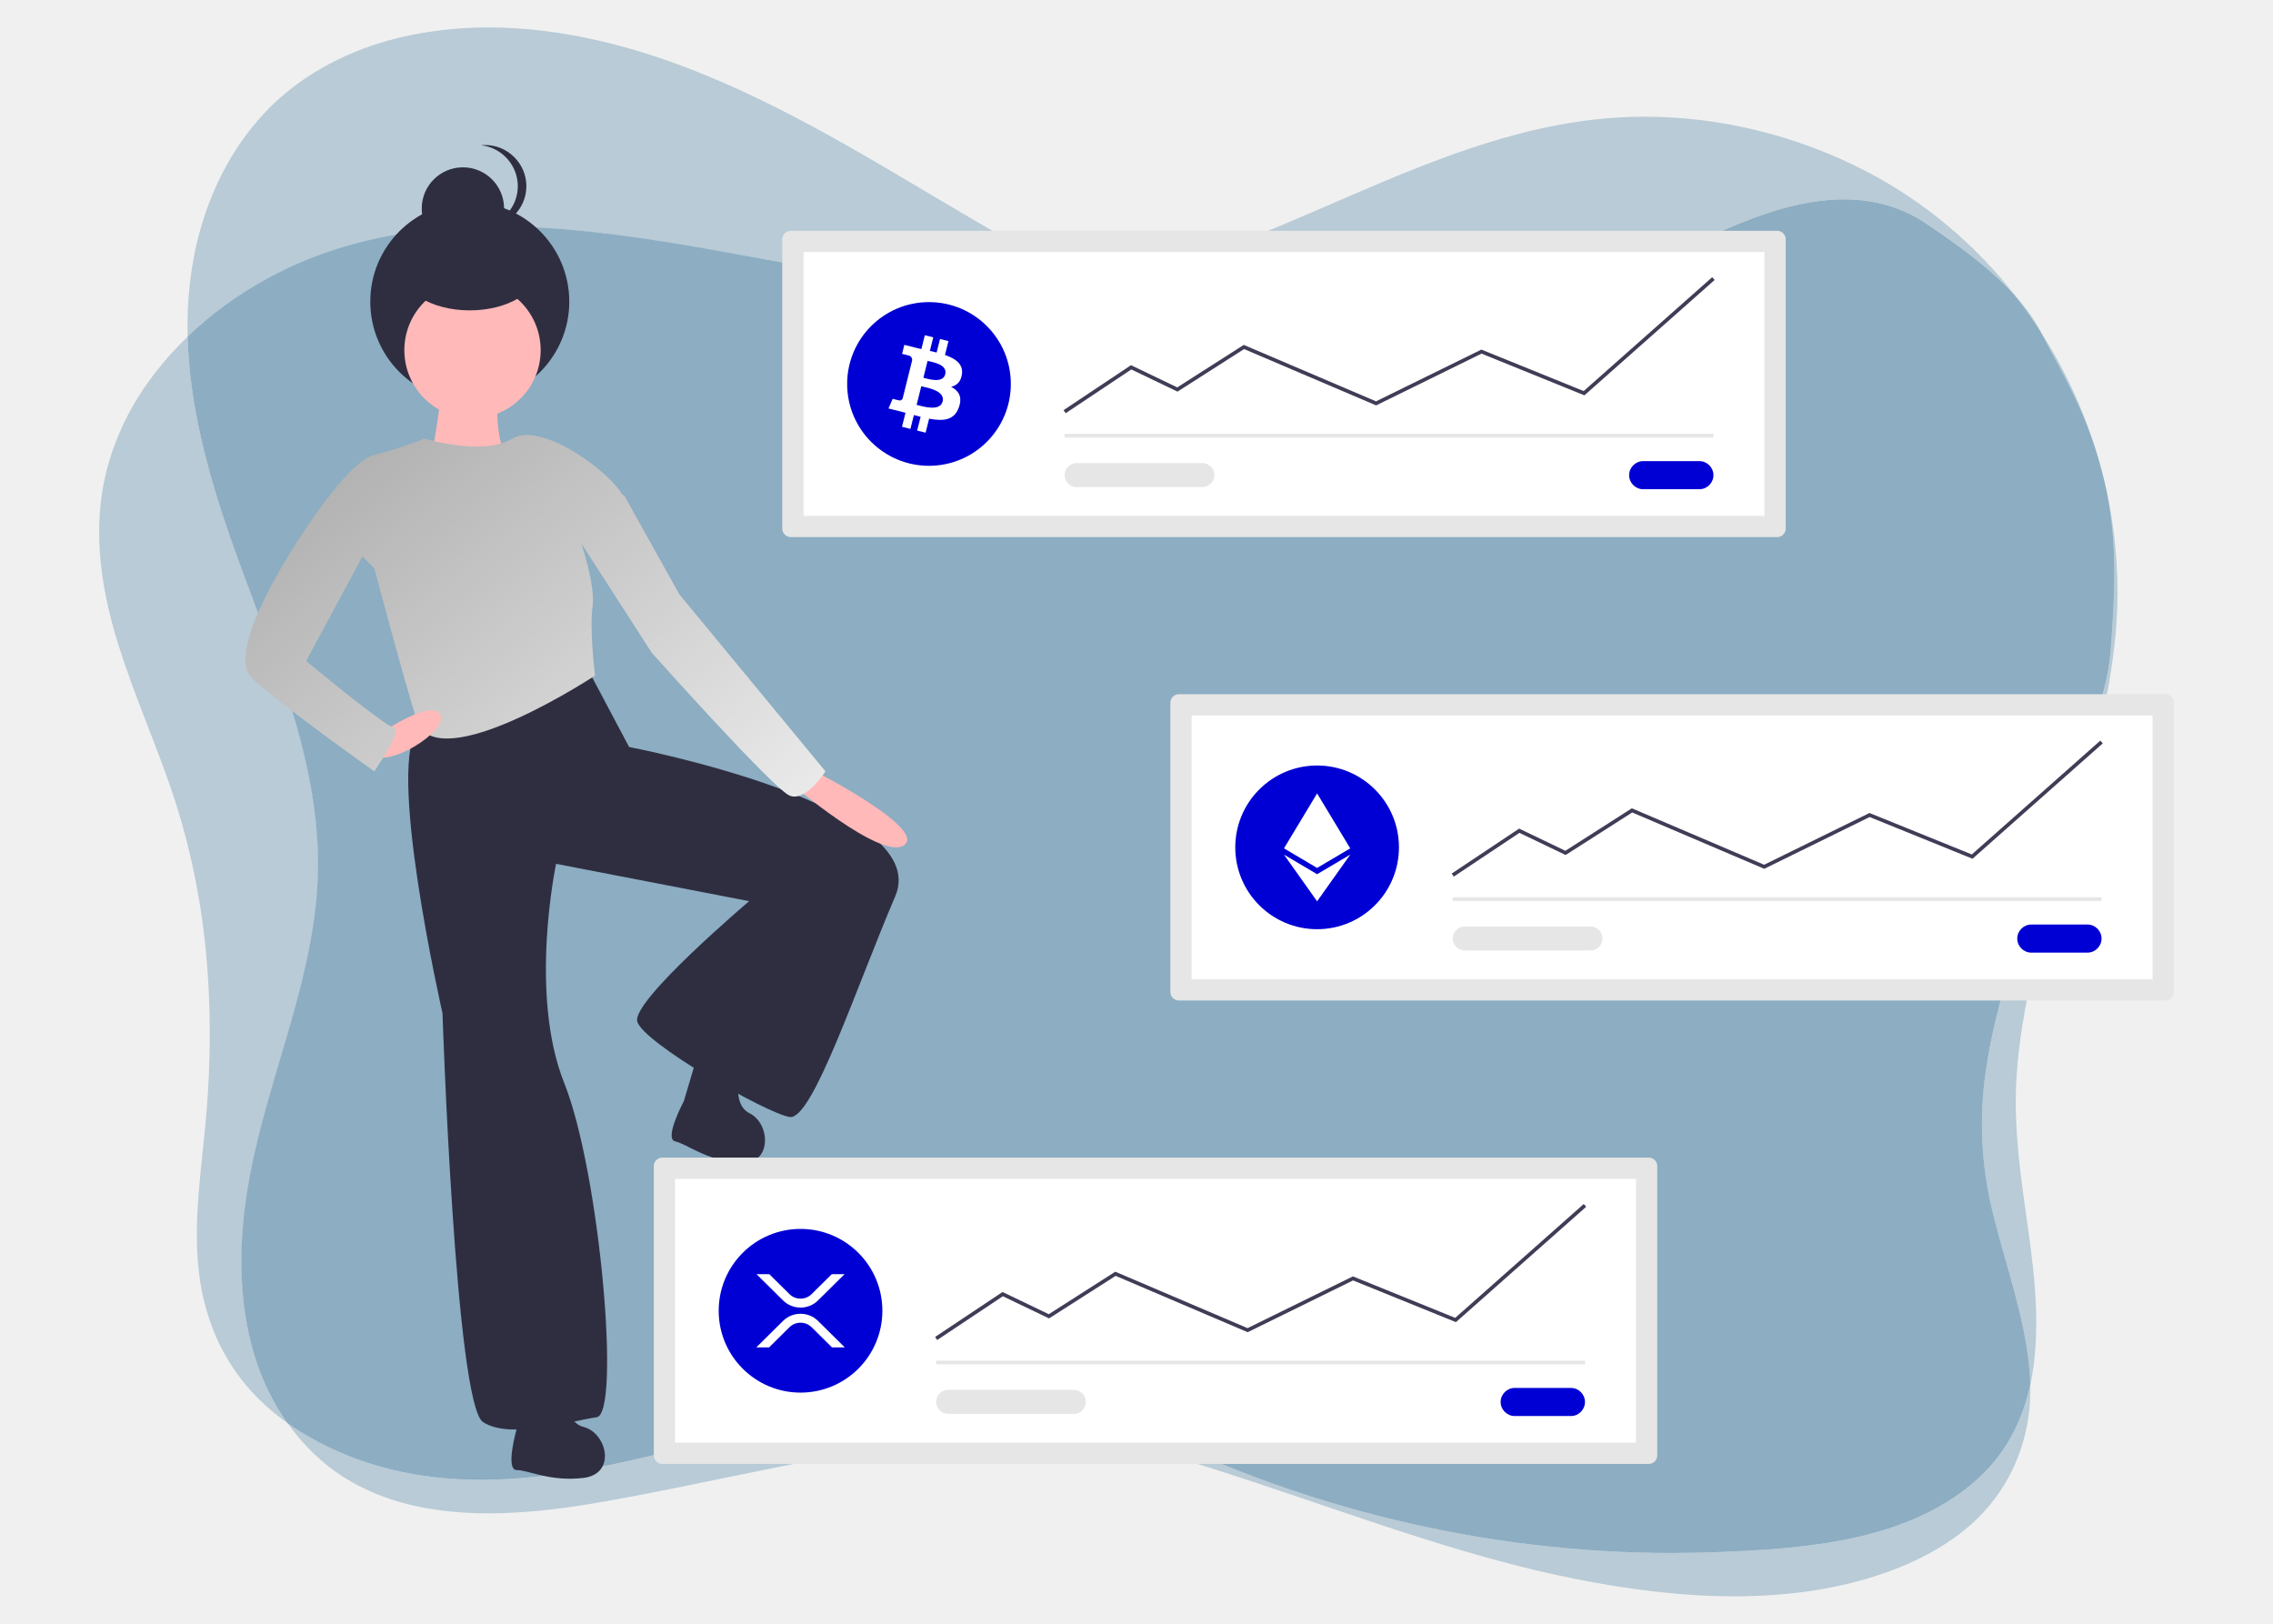
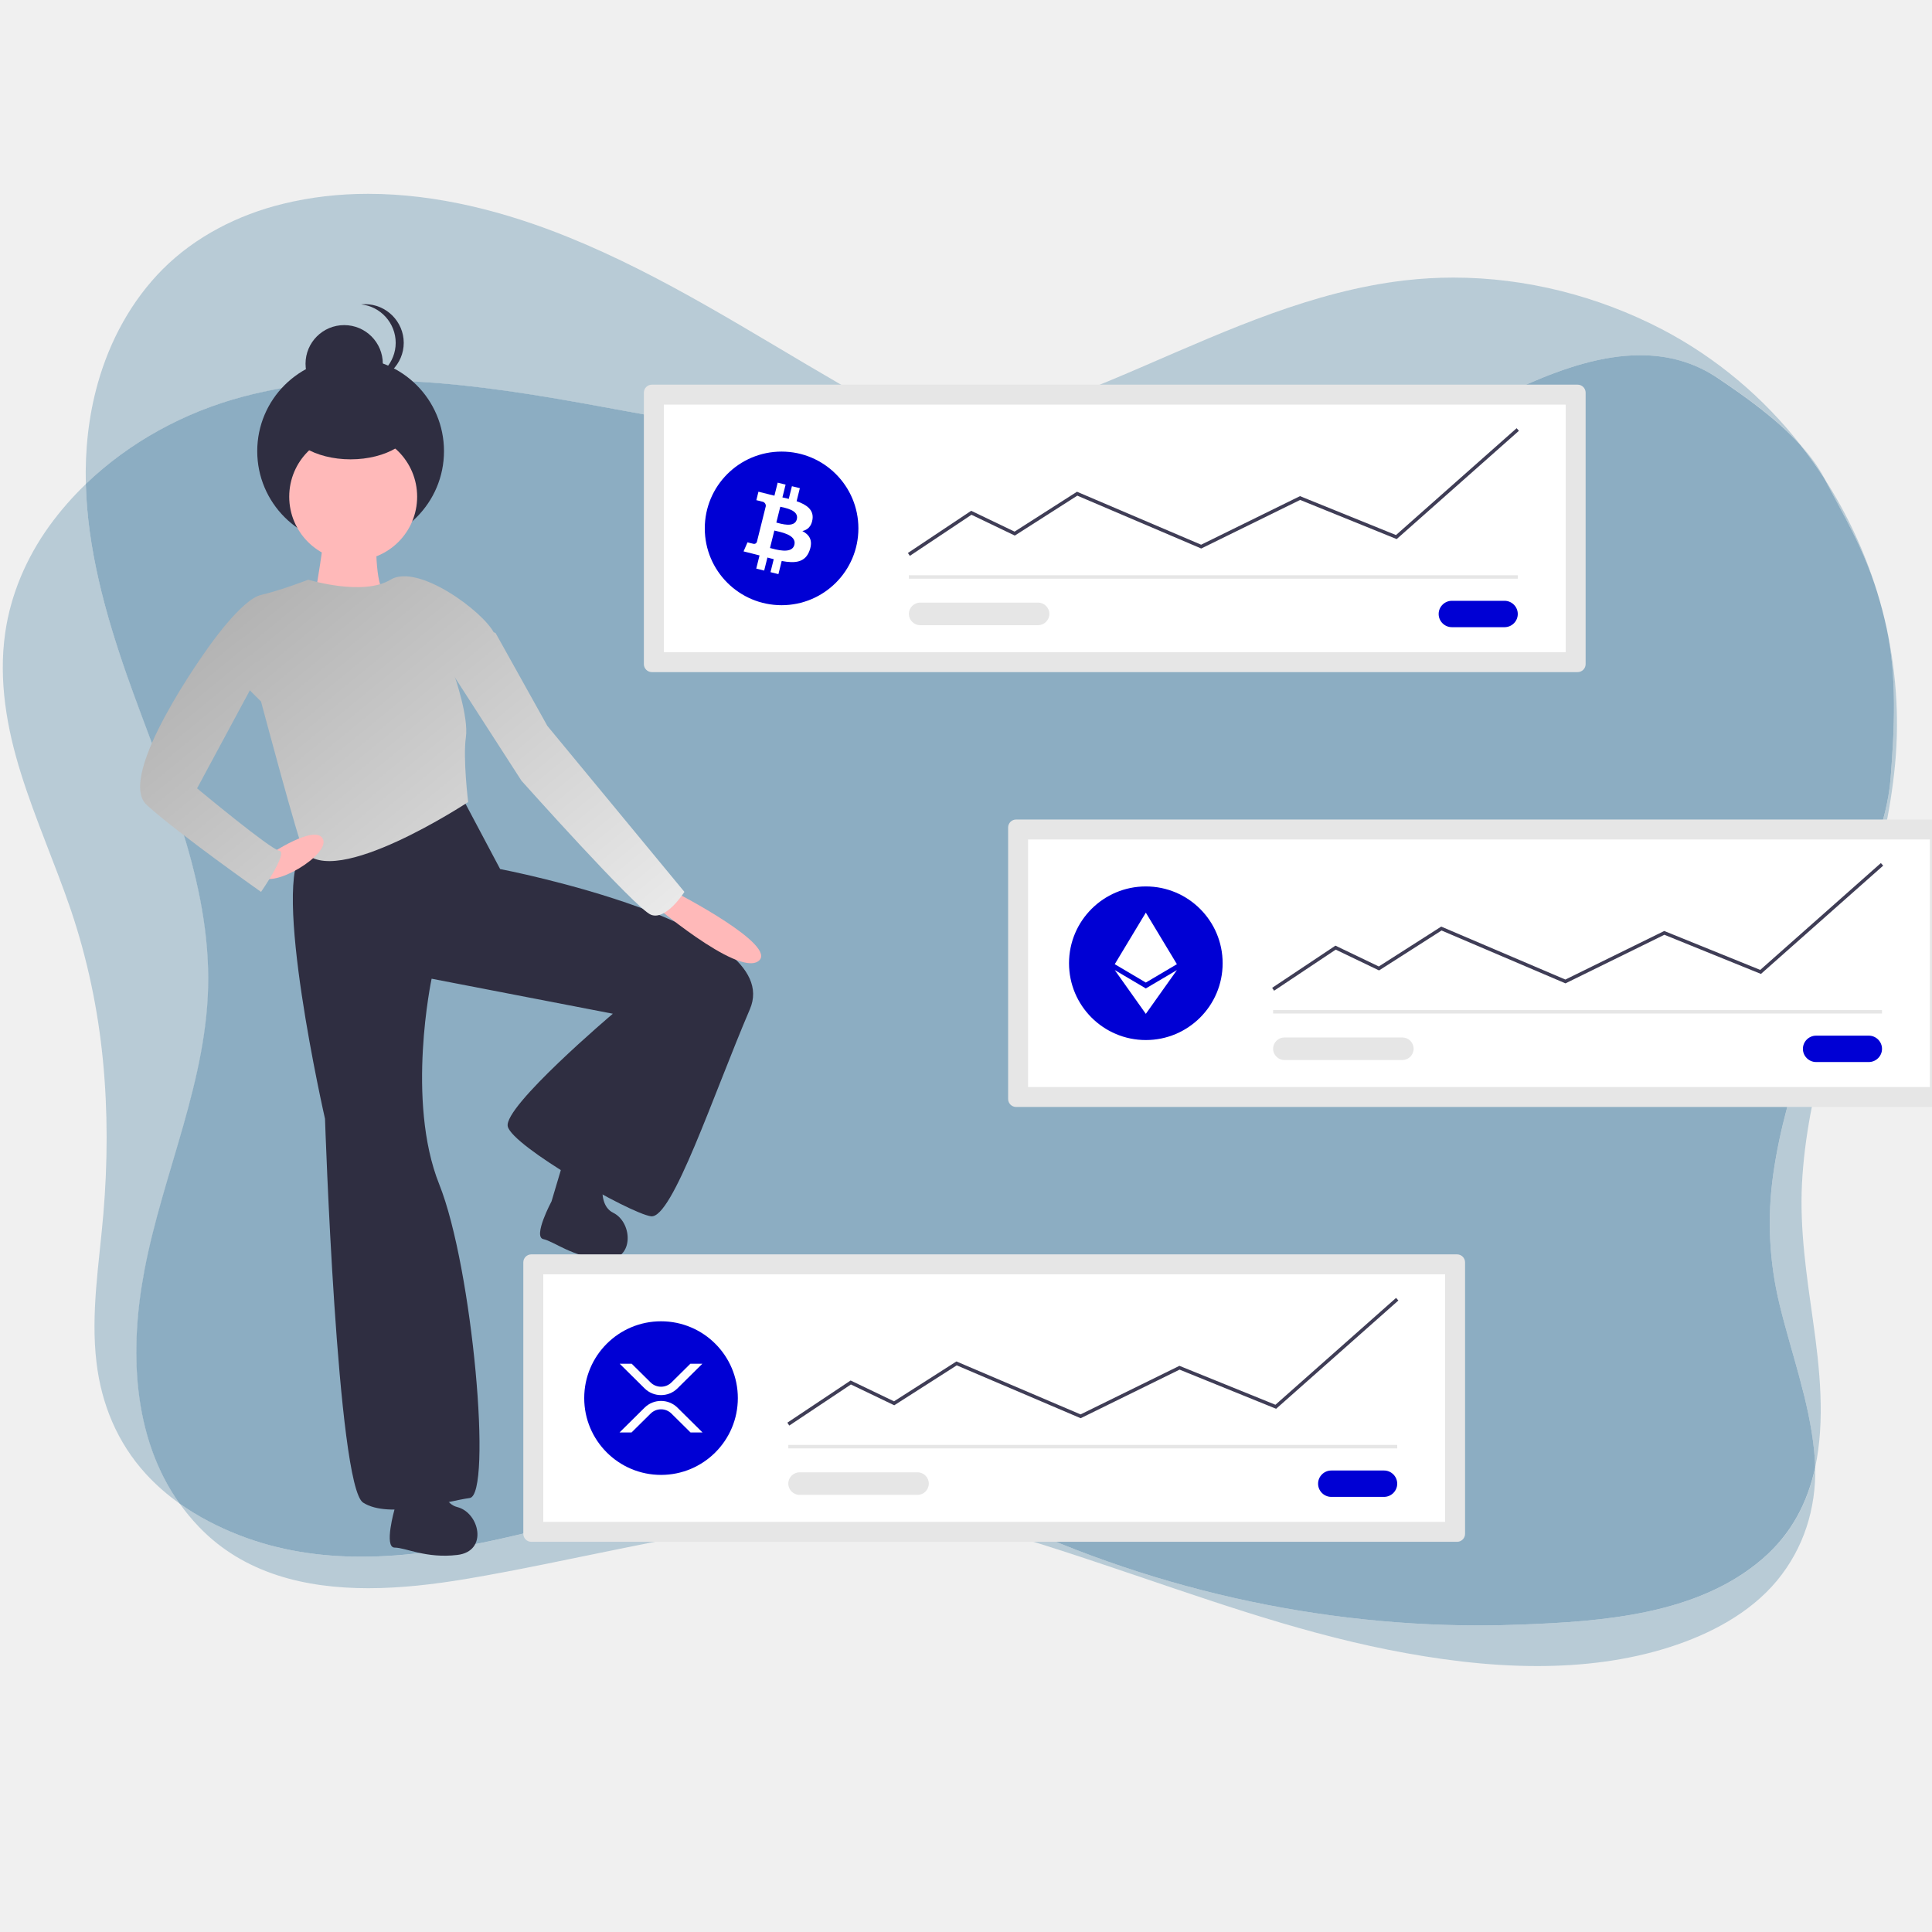
- <svg xmlns="http://www.w3.org/2000/svg" width="100%" height="100%" viewBox="0 0 1400 1000" version="1.1" xml:space="preserve" style="fill-rule:evenodd;clip-rule:evenodd;stroke-linejoin:round;stroke-miterlimit:2;">
-   <g transform="matrix(1.21849,0,0,1.21849,-170.302,-109.244)">
+ <svg xmlns="http://www.w3.org/2000/svg" width="100%" height="100%" viewBox="0 0 2000 2000" version="1.1" xml:space="preserve" style="fill-rule:evenodd;clip-rule:evenodd;stroke-linejoin:round;stroke-miterlimit:2;">
+   <g transform="matrix(1.92196,0,0,1.92196,-362.058,1.69466)">
    <g transform="matrix(0.558347,0,0,0.558347,137.454,13.5684)">
      <path d="M1911.3,580.8L1911.3,580.9C1921.2,627.6 1918.7,677.3 1915,724.9C1911.5,769.4 1890.9,812.1 1877.6,854.7C1851.6,938.3 1814.1,1019.8 1801.8,1106.8C1795.8,1149.1 1797.8,1191.2 1807.9,1232.8C1819.3,1279.6 1836.3,1325.2 1841.2,1373.4C1841.8,1378.9 1842.1,1384.3 1842.2,1389.8C1852,1344.4 1846.7,1294.2 1840.1,1247.9C1833.9,1204 1827.3,1160.4 1829.5,1116C1831.8,1071.1 1841.1,1027 1852.6,983.6C1875.8,896.1 1908.2,810.7 1918.4,720.3C1923.8,673.2 1921.1,626.1 1911.3,580.8M174,441.1C161.1,453.5 149.3,467 138.8,481.5C116.8,512 101.5,547.5 96.2,584.8C89.7,630.5 97.7,676.4 111.4,720.1C125.4,764.9 144.6,807.9 159.7,852.3C175.5,899.1 185.7,947.7 190.5,996.9C195.3,1046.2 195.1,1096 190.9,1145.4C186.9,1192.9 178.6,1240.8 184.3,1288.5C189.1,1328.7 204.4,1365.7 231.8,1395.8C241.7,1406.6 252.7,1416.2 264.6,1424.6C218.7,1360.1 216.3,1275.3 230.7,1200C248.7,1105.6 292.5,1015.1 292.3,917.8C292.1,815.5 247,719.8 213.5,624.6C192.6,565.4 175.7,503.4 174,441.1M1851.1,435.8C1869.8,471.9 1888.3,501.5 1902,545.3C1890.2,506.6 1873,469.7 1851.1,435.8M1493.3,241.9C1477.6,241.9 1462,242.8 1446.4,244.6C1358,254.9 1276.6,291.9 1195.8,326.8C1155.1,344.4 1114,361.5 1071.5,374.5C1045,382.6 1018.1,388.6 990.9,392.5C1049.9,421.2 1111.9,444 1177.5,452.7C1194.3,454.9 1211.2,456 1228,456C1260.2,456 1292.2,452.1 1323.6,444.6C1373.3,432.8 1420.5,413.8 1466.5,392.5C1526.4,364.7 1602,316.8 1673.5,316.8C1699.7,316.8 1725.4,323.3 1749.6,339.6C1776.1,357.5 1805.9,378.9 1828.2,403.4C1792.4,357.8 1747.2,319.3 1694.3,291.7C1632.5,259.6 1562.9,241.9 1493.3,241.9" style="fill:rgb(129,166,189);fill-opacity:0.5;fill-rule:nonzero;" />
      <path d="M1842.3,1389.7C1835.1,1423 1819.8,1453.7 1791,1478.3C1728.4,1531.9 1637,1538.3 1558.3,1541.3C1545,1541.8 1531.7,1542.1 1518.5,1542.1C1348.8,1542.1 1179.6,1501.2 1028.5,1424C1026.6,1427.1 1023.5,1429.4 1019.3,1429.4C1018.4,1429.4 1017.5,1429.3 1016.6,1429.1C968.1,1417.9 918.7,1411.8 868.9,1411C865.1,1410.9 861.2,1410.9 857.4,1410.9C810.5,1410.9 763.8,1415.6 717.8,1424.7C669,1434.4 621.1,1448.1 572.6,1458.9C528.9,1468.7 484.3,1475.8 439.9,1475.8C400.1,1475.8 360.5,1470 322.2,1455.1C301.9,1447.2 282.3,1437.1 264.5,1424.5C270.1,1432.4 276.3,1439.9 283.2,1447.1C326.6,1492.3 386,1506.2 446.6,1506.2C478.1,1506.2 510,1502.4 540.1,1497.4C592.5,1488.6 644.5,1477.1 696.6,1466.7C751.5,1455.7 806.4,1444.8 861.3,1433.8C861.5,1433.8 861.7,1433.7 861.9,1433.7C882.4,1429.6 903.2,1427.6 924,1427.6C948.3,1427.6 972.6,1430.4 996.3,1436C1051,1448.9 1104.7,1466.2 1157.6,1484C1247.6,1514.1 1337.1,1547 1430.6,1565.6C1476.8,1574.8 1525.6,1581.3 1574.1,1581.3C1617.6,1581.3 1660.8,1576.1 1701.6,1563.1C1740.7,1550.6 1779.2,1530.4 1805.3,1499C1831.5,1467.3 1843,1429.2 1842.3,1389.7M1902,545.3C1905.6,557 1908.7,568.8 1911.3,580.8C1908.5,567.8 1905.4,556.1 1902,545.3M1828.1,403.4C1836.3,413.8 1844,424.6 1851.2,435.7C1845.3,424.4 1837.3,413.6 1828.1,403.4M446.3,161.1C418.8,161.1 391.4,164.1 364.4,170.7C320.8,181.3 279.6,202.4 248.3,233.7C217.8,264.3 197.1,303 185.6,343.7C176.5,376 173.2,408.6 174,441.1C216.1,400.5 269.7,371.6 325.9,356.8C368.1,345.7 411.1,341.3 454.4,341.3C510.4,341.3 566.6,348.6 621.5,357.7C719.6,374 817.5,397.6 917.4,397.6C921.2,397.6 925,397.6 928.9,397.5C949.7,397.1 970.4,395.5 990.8,392.6C960,377.6 930,361.1 900.8,344.2C815,294.6 731.9,240.3 639.2,202.8C578.5,178.2 512.4,161.1 446.3,161.1" style="fill:rgb(129,166,189);fill-opacity:0.5;fill-rule:nonzero;" />
      <path d="M1673.4,316.8C1601.9,316.8 1526.3,364.8 1466.4,392.5C1420.5,413.8 1373.2,432.8 1323.5,444.6C1292.1,452 1260,456 1227.9,456C1211.1,456 1194.2,454.9 1177.4,452.7C1111.9,444.1 1049.8,421.2 990.8,392.5C970.4,395.4 949.7,397.1 928.9,397.4C925.1,397.5 921.2,397.5 917.4,397.5C817.5,397.5 719.6,374 621.5,357.6C566.6,348.5 510.3,341.2 454.4,341.2C411.2,341.2 368.1,345.5 325.9,356.7C269.6,371.5 216.1,400.5 174,441C175.6,503.3 192.6,565.4 213.3,624.5C246.7,719.7 291.9,815.4 292.1,917.7C292.3,1015 248.4,1105.4 230.5,1199.9C216.2,1275.2 218.5,1359.9 264.4,1424.5C282.2,1437.1 301.8,1447.2 322.1,1455.1C360.4,1470 400,1475.8 439.8,1475.8C484.2,1475.8 528.8,1468.6 572.5,1458.9C621,1448.1 668.9,1434.4 717.7,1424.7C763.7,1415.5 810.4,1410.9 857.3,1410.9C861.1,1410.9 865,1410.9 868.8,1411C918.6,1411.8 968,1417.9 1016.5,1429.1C1017.5,1429.3 1018.4,1429.4 1019.2,1429.4C1023.3,1429.4 1026.5,1427.1 1028.4,1424C1179.5,1501.2 1348.7,1542.1 1518.4,1542.1C1531.7,1542.1 1545,1541.8 1558.2,1541.3C1636.9,1538.3 1728.3,1531.9 1790.9,1478.3C1819.7,1453.7 1835,1423 1842.2,1389.7C1842.1,1384.3 1841.8,1378.8 1841.2,1373.3C1836.3,1325.2 1819.3,1279.6 1807.9,1232.7C1797.8,1191.1 1795.8,1149 1801.8,1106.7C1814.1,1019.7 1851.6,938.2 1877.6,854.6C1890.8,812 1911.5,769.2 1915,724.8C1918.7,677.2 1921.2,627.6 1911.3,580.8L1911.3,580.7C1908.7,568.7 1905.6,556.9 1902,545.2C1888.3,501.4 1869.8,471.8 1851.1,435.7C1843.9,424.6 1836.2,413.8 1828,403.4C1805.7,378.8 1775.9,357.5 1749.4,339.6C1725.4,323.2 1699.7,316.8 1673.4,316.8" style="fill:rgb(129,166,189);fill-opacity:0.9;fill-rule:nonzero;" />
    </g>
    <g>
      <g transform="matrix(1,0,0,1,151.232,50)">
        <path d="M200.719,407.361C182.673,422.126 212.203,551.729 212.203,551.729C212.203,551.729 218.765,749.414 232.71,758.437C246.654,767.46 277.825,757.617 290.129,755.976C302.433,754.336 291.769,632.115 273.723,587C255.677,541.885 269.622,476.264 269.622,476.264L367.234,495.13C367.234,495.13 308.175,545.166 310.636,555.83C313.096,566.493 376.257,602.585 387.741,604.226C399.225,605.866 421.372,538.604 441.059,492.669C460.745,446.734 306.534,417.204 306.534,417.204L285.207,377.011C285.207,377.011 218.765,392.596 200.719,407.361Z" style="fill:rgb(47,46,65);fill-rule:nonzero;" />
      </g>
      <g transform="matrix(1,0,0,1,151.232,50)">
        <path d="M249.71,761.841C249.71,761.841 243.758,782.674 249.71,782.674C255.662,782.674 266.575,788.627 283.44,786.643C300.305,784.658 295.345,763.825 283.44,760.849C271.535,757.873 274.511,734.063 274.511,734.063C270.543,726.127 251.694,736.047 251.694,736.047L249.71,761.841Z" style="fill:rgb(47,46,65);fill-rule:nonzero;" />
      </g>
      <g transform="matrix(1,0,0,1,151.232,50)">
        <path d="M334.216,596.174C334.216,596.174 324.004,615.283 329.823,616.538C335.641,617.794 345.053,625.914 361.957,627.531C378.862,629.148 378.406,607.737 367.397,602.317C356.387,596.897 364.318,574.251 364.318,574.251C362.112,565.656 341.595,571.379 341.595,571.379L334.216,596.174Z" style="fill:rgb(47,46,65);fill-rule:nonzero;" />
      </g>
      <g transform="matrix(1,0,0,1,151.232,50)">
        <path d="M211.793,229.772C213.433,233.053 206.051,274.066 206.051,274.066L212.613,285.55C212.613,285.55 250.346,270.785 244.604,268.325C238.862,265.864 239.682,235.514 239.682,235.514C239.682,235.514 210.152,226.491 211.793,229.772Z" style="fill:rgb(255,185,185);fill-rule:nonzero;" />
      </g>
      <g transform="matrix(1,0,0,1,263.854,162.953)">
        <circle cx="113.373" cy="79.168" r="50.294" style="fill:rgb(47,46,65);" />
      </g>
      <g transform="matrix(1,0,0,1,263.854,162.953)">
        <circle cx="109.904" cy="32.084" r="20.811" style="fill:rgb(47,46,65);" />
      </g>
      <g transform="matrix(1,0,0,1,151.232,50)">
        <path d="M231.631,154.463C232.351,154.537 233.075,154.575 233.799,154.575C245.216,154.575 254.61,145.181 254.61,133.764C254.61,122.347 245.216,112.953 233.799,112.953C233.075,112.953 232.351,112.99 231.631,113.065C242.175,114.17 250.275,123.163 250.275,133.764C250.275,144.365 242.175,153.358 231.631,154.463Z" style="fill:rgb(47,46,65);fill-rule:nonzero;" />
      </g>
      <g transform="matrix(1,0,0,1,263.854,162.953)">
        <circle cx="114.756" cy="103.695" r="34.451" style="fill:rgb(255,185,185);" />
      </g>
      <g transform="matrix(1,0,0,1,151.232,50)">
        <path d="M177.751,269.555C167.088,272.016 149.042,298.264 149.042,298.264L177.751,326.974C177.751,326.974 198.258,404.08 200.719,407.361C216.841,428.856 289.308,381.112 289.308,381.112C289.308,381.112 286.437,357.734 288.078,346.25C289.656,335.206 281.926,313.029 281.926,313.029C281.926,313.029 308.995,301.546 303.253,290.062C297.511,278.578 262.24,252.329 247.475,261.352C232.71,270.375 203.18,261.352 203.18,261.352C203.18,261.352 188.415,267.094 177.751,269.555Z" style="fill:url(#_Linear1);fill-rule:nonzero;" />
      </g>
      <g transform="matrix(1,0,0,1,151.232,50)">
        <path d="M387.331,434.84C387.331,434.84 434.087,475.033 445.57,466.83C457.054,458.628 401.276,429.918 401.276,429.918L387.331,434.84Z" style="fill:rgb(255,185,185);fill-rule:nonzero;" />
      </g>
      <g transform="matrix(1,0,0,1,151.232,50)">
        <path d="M177.341,420.895C183.904,428.278 215.074,409.411 211.078,401.033C207.082,392.655 182.263,409.411 182.263,409.411C182.263,409.411 170.779,413.513 177.341,420.895Z" style="fill:rgb(255,185,185);fill-rule:nonzero;" />
      </g>
      <g transform="matrix(1,0,0,1,151.232,50)">
        <path d="M177.751,309.748L143.3,373.729C143.3,373.729 182.673,406.54 187.595,407.361C192.516,408.181 177.751,429.508 177.751,429.508C177.751,429.508 133.457,398.338 116.231,382.752C99.005,367.167 149.042,298.264 149.042,298.264L163.807,289.241L177.751,309.748Z" style="fill:url(#_Linear2);fill-rule:nonzero;" />
      </g>
      <g transform="matrix(1,0,0,1,151.232,50)">
        <path d="M277.825,307.288L318.018,369.628C318.018,369.628 379.538,438.531 387.741,441.812C395.944,445.093 405.787,429.508 405.787,429.508L331.963,340.098L304.073,290.062L293.41,285.96L277.825,307.288Z" style="fill:url(#_Linear3);fill-rule:nonzero;" />
      </g>
      <g transform="matrix(1,0,0,1,263.854,162.953)">
        <ellipse cx="113.373" cy="62.762" rx="34.686" ry="20.811" style="fill:rgb(47,46,65);" />
      </g>
      <g transform="matrix(1,0,0,1,151.232,50)">
        <path d="M323.299,624.742C320.948,624.745 319.014,626.679 319.011,629.03L319.011,775.274C319.014,777.626 320.948,779.56 323.299,779.562L821.968,779.562C824.319,779.559 826.253,777.626 826.256,775.274L826.256,629.03C826.253,626.679 824.319,624.745 821.968,624.742L323.299,624.742Z" style="fill:rgb(230,230,230);fill-rule:nonzero;" />
      </g>
      <g transform="matrix(1,0,0,1,151.232,50)">
-         <rect x="329.757" y="635.487" width="485.754" height="133.33" style="fill:white;fill-rule:nonzero;" />
+         <rect x="329.757" y="635.487" width="485.754" height="133.33" style="fill:white;" />
      </g>
      <g transform="matrix(1,0,0,1,151.232,50)">
-         <path d="M754.196,741.157C754.194,741.157 754.191,741.157 754.188,741.157C750.292,741.157 747.085,744.363 747.085,748.26C747.085,752.156 750.292,755.363 754.188,755.363C754.191,755.363 754.194,755.363 754.196,755.363L782.607,755.363C786.503,755.363 789.71,752.156 789.71,748.26C789.71,744.363 786.503,741.157 782.607,741.157L754.196,741.157Z" style="fill:rgb(0,0,212);fill-rule:nonzero;" />
+         <path d="M782.607,741.157L754.188,741.157C750.292,741.157 747.085,744.363 747.085,748.26C747.085,752.156 750.292,755.363 754.188,755.363L782.607,755.363C786.503,755.363 789.71,752.156 789.71,748.26C789.71,744.363 786.503,741.157 782.607,741.157Z" style="fill:rgb(0,0,212);fill-rule:nonzero;" />
      </g>
      <g transform="matrix(1,0,0,1,263.854,162.953)">
        <rect x="349.122" y="614.428" width="327.965" height="1.869" style="fill:rgb(230,230,230);" />
      </g>
      <g transform="matrix(1,0,0,1,263.854,162.953)">
        <circle cx="280.567" cy="589.2" r="41.369" style="fill:rgb(0,0,212);" />
      </g>
      <g transform="matrix(1,0,0,1,263.854,162.953)">
        <path d="M349.64,603.993L348.604,602.438L382.684,579.717L406.054,590.935L439.669,569.459L506.537,597.983L559.787,571.825L611.495,592.788L676.468,535.241L677.707,536.64L611.867,594.956L559.86,573.871L506.591,600.038L439.843,571.565L406.184,593.071L382.835,581.864L349.64,603.993Z" style="fill:rgb(63,61,86);fill-rule:nonzero;" />
      </g>
      <g transform="matrix(1,0,0,1,151.232,50)">
-         <path d="M467.818,742.134C467.815,742.134 467.812,742.134 467.81,742.134C464.478,742.134 461.736,744.876 461.736,748.208C461.736,751.54 464.478,754.281 467.81,754.281C467.812,754.281 467.815,754.281 467.818,754.281L531.355,754.281C534.684,754.277 537.421,751.537 537.421,748.208C537.421,744.879 534.684,742.139 531.355,742.134L467.818,742.134Z" style="fill:rgb(230,230,230);fill-rule:nonzero;" />
+         <path d="M531.355,742.134L467.81,742.134C464.478,742.134 461.736,744.876 461.736,748.208C461.736,751.54 464.478,754.281 467.81,754.281L531.355,754.281C534.684,754.277 537.421,751.537 537.421,748.208C537.421,744.879 534.684,742.139 531.355,742.134Z" style="fill:rgb(230,230,230);fill-rule:nonzero;" />
      </g>
      <g transform="matrix(1,0,0,1,151.232,50)">
        <path d="M408.989,683.645L415.453,683.645L402.003,696.956C397.145,701.744 389.229,701.744 384.372,696.956L370.923,683.645L377.387,683.645L387.605,693.757C390.681,696.789 395.695,696.789 398.772,693.757L408.989,683.645ZM377.305,720.659L370.841,720.659L384.374,707.266C389.231,702.478 397.147,702.478 402.005,707.266L415.537,720.659L409.073,720.659L398.772,710.465C395.695,707.433 390.681,707.433 387.605,710.465L377.305,720.659Z" style="fill:white;fill-rule:nonzero;" />
      </g>
      <g transform="matrix(1,0,0,1,151.232,50)">
        <path d="M388.234,156.307C385.883,156.31 383.949,158.243 383.947,160.595L383.947,306.839C383.949,309.191 385.883,311.124 388.234,311.127L886.903,311.127C889.254,311.124 891.188,309.19 891.191,306.839L891.191,160.595C891.188,158.243 889.254,156.31 886.903,156.307L388.234,156.307Z" style="fill:rgb(230,230,230);fill-rule:nonzero;" />
      </g>
      <g transform="matrix(1,0,0,1,151.232,50)">
-         <rect x="394.692" y="167.052" width="485.754" height="133.33" style="fill:white;fill-rule:nonzero;" />
+         <rect x="394.692" y="167.052" width="485.754" height="133.33" style="fill:white;" />
      </g>
      <g transform="matrix(1,0,0,1,151.232,50)">
        <path d="M819.132,272.722C815.235,272.722 812.029,275.928 812.029,279.825C812.029,283.721 815.235,286.927 819.132,286.927L847.542,286.927C851.439,286.927 854.645,283.721 854.645,279.825C854.645,275.928 851.439,272.722 847.542,272.722L819.132,272.722Z" style="fill:rgb(0,0,212);fill-rule:nonzero;" />
      </g>
      <g transform="matrix(1,0,0,1,263.854,162.953)">
        <rect x="414.057" y="145.993" width="327.965" height="1.869" style="fill:rgb(230,230,230);" />
      </g>
      <g transform="matrix(1,0,0,1,263.854,162.953)">
        <circle cx="345.502" cy="120.764" r="41.369" style="fill:rgb(0,0,212);" />
      </g>
      <g transform="matrix(1,0,0,1,263.854,162.953)">
        <path d="M414.575,135.557L413.539,134.002L447.619,111.282L470.989,122.5L504.604,101.024L505.058,101.217L571.472,129.548L624.722,103.39L676.43,124.353L741.403,66.805L742.642,68.204L676.802,126.52L624.795,105.436L571.527,131.603L504.779,103.13L471.119,124.635L447.77,113.427L414.575,135.557Z" style="fill:rgb(63,61,86);fill-rule:nonzero;" />
      </g>
      <g transform="matrix(1,0,0,1,151.232,50)">
        <path d="M532.753,273.699C529.424,273.703 526.687,276.444 526.687,279.773C526.687,283.101 529.424,285.842 532.753,285.846L596.29,285.846C599.622,285.846 602.364,283.104 602.364,279.773C602.364,276.441 599.622,273.699 596.29,273.699L532.753,273.699Z" style="fill:rgb(230,230,230);fill-rule:nonzero;" />
      </g>
      <g transform="matrix(1,0,0,1,151.232,50)">
-         <path d="M474.769,228.888C475.543,223.712 471.601,220.929 466.211,219.072L467.96,212.059L463.69,210.995L461.988,217.823C460.867,217.544 459.714,217.28 458.569,217.019L460.283,210.146L456.017,209.082L454.267,216.092C453.338,215.881 452.426,215.671 451.541,215.451L451.546,215.43L445.659,213.96L444.524,218.519C444.524,218.519 447.691,219.245 447.624,219.29C448.845,219.436 449.737,220.549 449.613,221.772L447.622,229.761C447.773,229.799 447.921,229.846 448.065,229.904L447.616,229.792L444.823,240.983C444.62,241.629 444.017,242.071 443.341,242.071C443.18,242.071 443.02,242.046 442.867,241.997C442.909,242.059 439.764,241.223 439.764,241.223L437.645,246.11L443.201,247.495C444.234,247.754 445.247,248.025 446.243,248.28L444.476,255.375L448.74,256.439L450.491,249.421C451.654,249.737 452.785,250.029 453.892,250.304L452.148,257.288L456.417,258.352L458.183,251.273C465.462,252.65 470.937,252.094 473.239,245.512C475.095,240.211 473.147,237.153 469.318,235.158C472.107,234.513 474.208,232.678 474.768,228.888L474.769,228.888ZM465.015,242.565C463.695,247.866 454.771,245.002 451.876,244.282L454.22,234.885C457.113,235.607 466.391,237.037 465.016,242.565L465.015,242.565ZM466.334,228.812C465.13,233.634 457.702,231.184 455.291,230.583L457.416,222.061C459.827,222.661 467.589,223.782 466.334,228.812L466.334,228.812Z" style="fill:white;fill-rule:nonzero;" />
+         <path d="M474.769,228.888C475.543,223.712 471.601,220.929 466.211,219.072L467.96,212.059L463.69,210.995L461.988,217.823C460.867,217.544 459.714,217.28 458.569,217.019L460.283,210.146L456.017,209.082L454.267,216.092C453.338,215.881 452.426,215.671 451.541,215.451L451.546,215.43L445.659,213.96L444.524,218.519C444.524,218.519 447.691,219.245 447.624,219.29C448.845,219.436 449.737,220.549 449.613,221.772L447.622,229.761C447.773,229.799 447.921,229.846 448.065,229.904L447.616,229.792L444.823,240.983C444.62,241.629 444.017,242.071 443.341,242.071C443.18,242.071 443.02,242.046 442.867,241.997C442.909,242.059 439.764,241.223 439.764,241.223L437.645,246.11L443.201,247.495C444.234,247.754 445.247,248.025 446.243,248.28L444.476,255.375L448.74,256.439L450.491,249.421C451.654,249.737 452.785,250.029 453.892,250.304L452.148,257.288L456.417,258.352L458.183,251.273C465.462,252.65 470.937,252.094 473.239,245.512C475.095,240.211 473.147,237.153 469.318,235.158C472.107,234.513 474.208,232.678 474.768,228.888L474.769,228.888ZM465.015,242.565C463.695,247.866 454.771,245.002 451.876,244.282L454.22,234.885C457.113,235.607 466.391,237.037 465.016,242.565L465.015,242.565ZM466.334,228.812C465.13,233.634 457.702,231.184 455.291,230.583L457.416,222.061C459.827,222.661 467.589,223.782 466.334,228.812Z" style="fill:white;fill-rule:nonzero;" />
      </g>
      <g transform="matrix(1,0,0,1,151.232,50)">
        <path d="M584.421,390.524C582.07,390.527 580.136,392.461 580.133,394.812L580.133,541.057C580.136,543.408 582.07,545.342 584.421,545.345L1083.09,545.345C1085.44,545.342 1087.38,543.408 1087.38,541.057L1087.38,394.812C1087.38,392.461 1085.44,390.527 1083.09,390.524L584.421,390.524Z" style="fill:rgb(230,230,230);fill-rule:nonzero;" />
      </g>
      <g transform="matrix(1,0,0,1,151.232,50)">
-         <rect x="590.878" y="401.27" width="485.754" height="133.33" style="fill:white;fill-rule:nonzero;" />
+         <rect x="590.878" y="401.27" width="485.754" height="133.33" style="fill:white;" />
      </g>
      <g transform="matrix(1,0,0,1,151.232,50)">
        <path d="M1015.32,506.94C1011.42,506.94 1008.22,510.146 1008.22,514.042C1008.22,517.939 1011.42,521.145 1015.32,521.145L1043.73,521.145C1047.62,521.145 1050.83,517.939 1050.83,514.042C1050.83,510.146 1047.62,506.94 1043.73,506.94L1015.32,506.94Z" style="fill:rgb(0,0,212);fill-rule:nonzero;" />
      </g>
      <g transform="matrix(1,0,0,1,263.854,162.953)">
        <rect x="610.244" y="380.21" width="327.965" height="1.869" style="fill:rgb(230,230,230);" />
      </g>
      <g transform="matrix(1,0,0,1,263.854,162.953)">
        <circle cx="541.689" cy="354.982" r="41.369" style="fill:rgb(0,0,212);" />
      </g>
      <g transform="matrix(1,0,0,1,263.854,162.953)">
        <path d="M610.762,369.775L609.725,368.22L643.805,345.5L667.176,356.718L700.79,335.242L701.245,335.435L767.658,363.766L820.909,337.608L872.617,358.57L937.59,301.023L938.829,302.423L872.989,360.738L820.982,339.654L767.713,365.821L700.966,337.348L667.305,358.853L643.957,347.646L610.762,369.775Z" style="fill:rgb(63,61,86);fill-rule:nonzero;" />
      </g>
      <g transform="matrix(1,0,0,1,151.232,50)">
        <path d="M728.939,507.917C725.608,507.917 722.866,510.658 722.866,513.99C722.866,517.322 725.608,520.064 728.939,520.064L792.477,520.064C795.809,520.064 798.55,517.322 798.55,513.99C798.55,510.658 795.809,507.917 792.477,507.917L728.939,507.917Z" style="fill:rgb(230,230,230);fill-rule:nonzero;" />
      </g>
      <g transform="matrix(1,0,0,1,263.854,162.953)">
        <path d="M541.684,382.247L558.431,358.662L541.684,368.55L524.947,358.662L541.683,382.247L541.684,382.247Z" style="fill:white;fill-rule:nonzero;" />
      </g>
      <g transform="matrix(1,0,0,1,263.854,162.953)">
        <path d="M541.683,365.381L541.684,365.381L558.421,355.488L541.684,327.717L541.683,327.717L524.947,355.488L541.683,365.381Z" style="fill:white;fill-rule:nonzero;" />
      </g>
    </g>
  </g>
  <defs>
    <linearGradient id="_Linear1" x1="0" y1="0" x2="1" y2="0" gradientUnits="userSpaceOnUse" gradientTransform="matrix(-300.683,-372.489,372.489,-300.683,396.548,579.279)">
      <stop offset="0" style="stop-color:white;stop-opacity:1" />
      <stop offset="1" style="stop-color:rgb(159,159,159);stop-opacity:1" />
    </linearGradient>
    <linearGradient id="_Linear2" x1="0" y1="0" x2="1" y2="0" gradientUnits="userSpaceOnUse" gradientTransform="matrix(-300.683,-372.489,372.489,-300.683,396.548,579.279)">
      <stop offset="0" style="stop-color:white;stop-opacity:1" />
      <stop offset="1" style="stop-color:rgb(159,159,159);stop-opacity:1" />
    </linearGradient>
    <linearGradient id="_Linear3" x1="0" y1="0" x2="1" y2="0" gradientUnits="userSpaceOnUse" gradientTransform="matrix(-300.683,-372.489,372.489,-300.683,396.548,579.279)">
      <stop offset="0" style="stop-color:white;stop-opacity:1" />
      <stop offset="1" style="stop-color:rgb(159,159,159);stop-opacity:1" />
    </linearGradient>
  </defs>
</svg>
